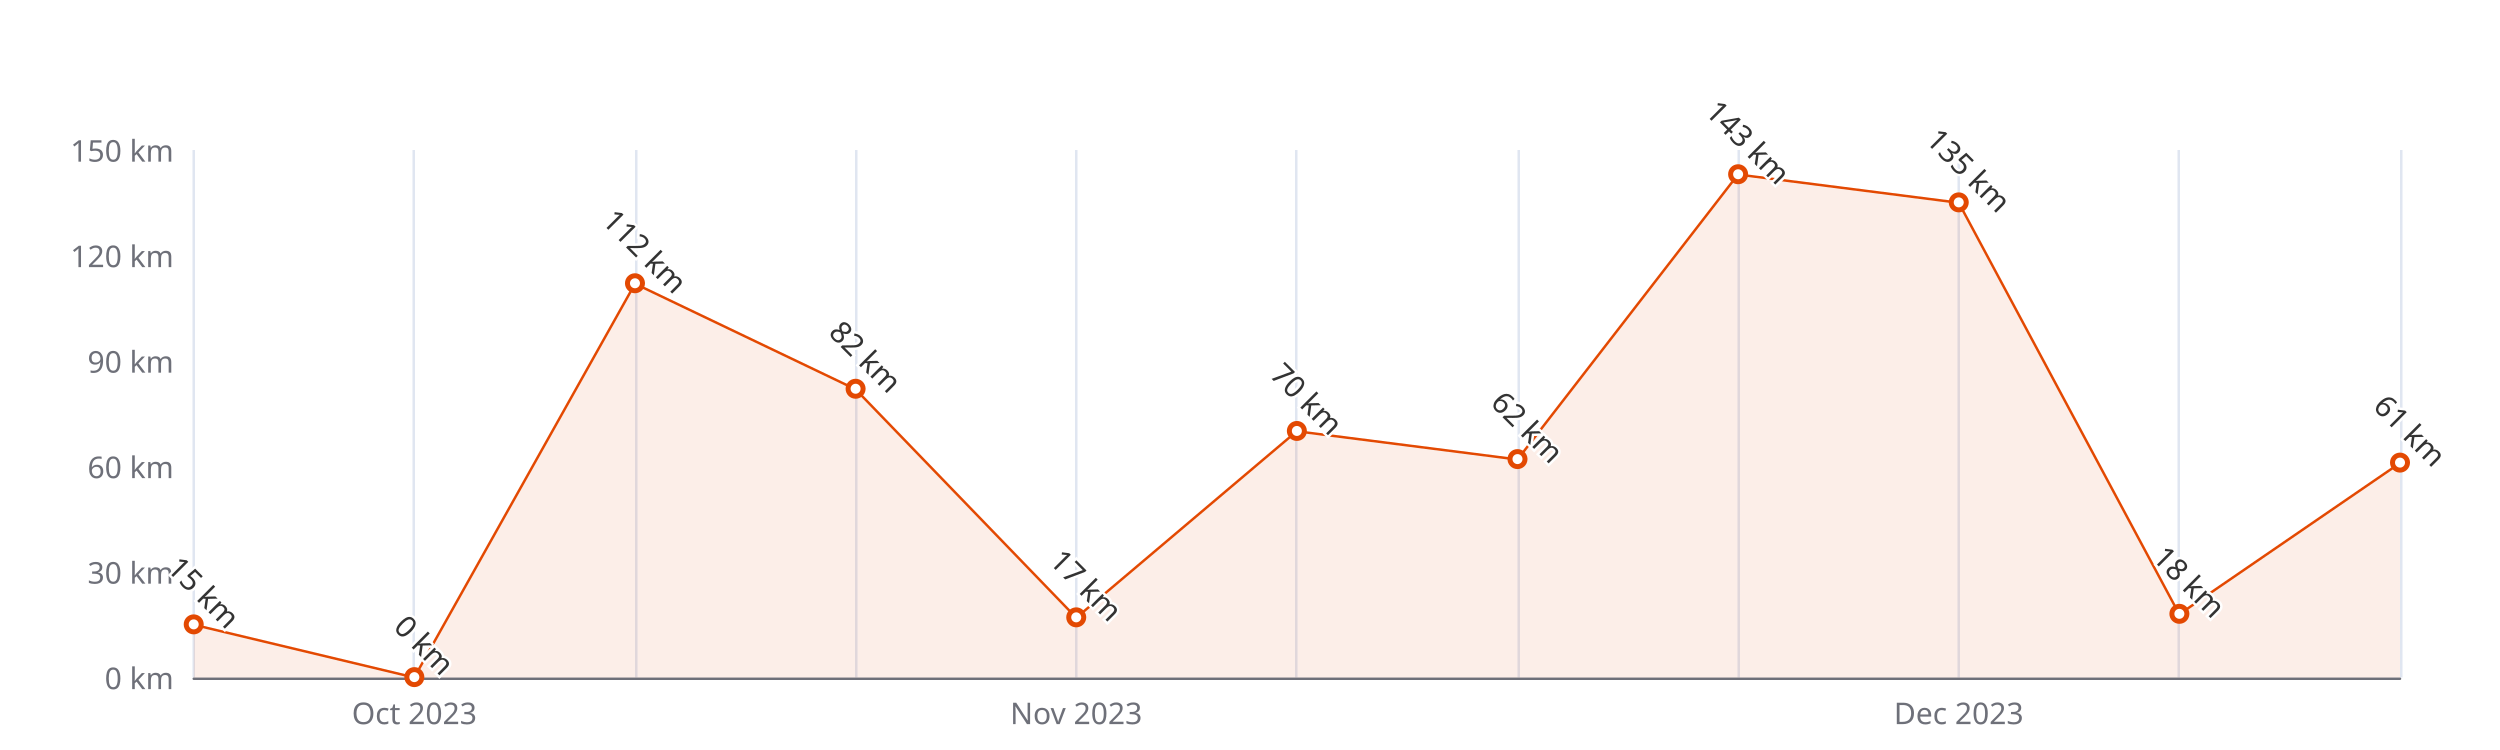
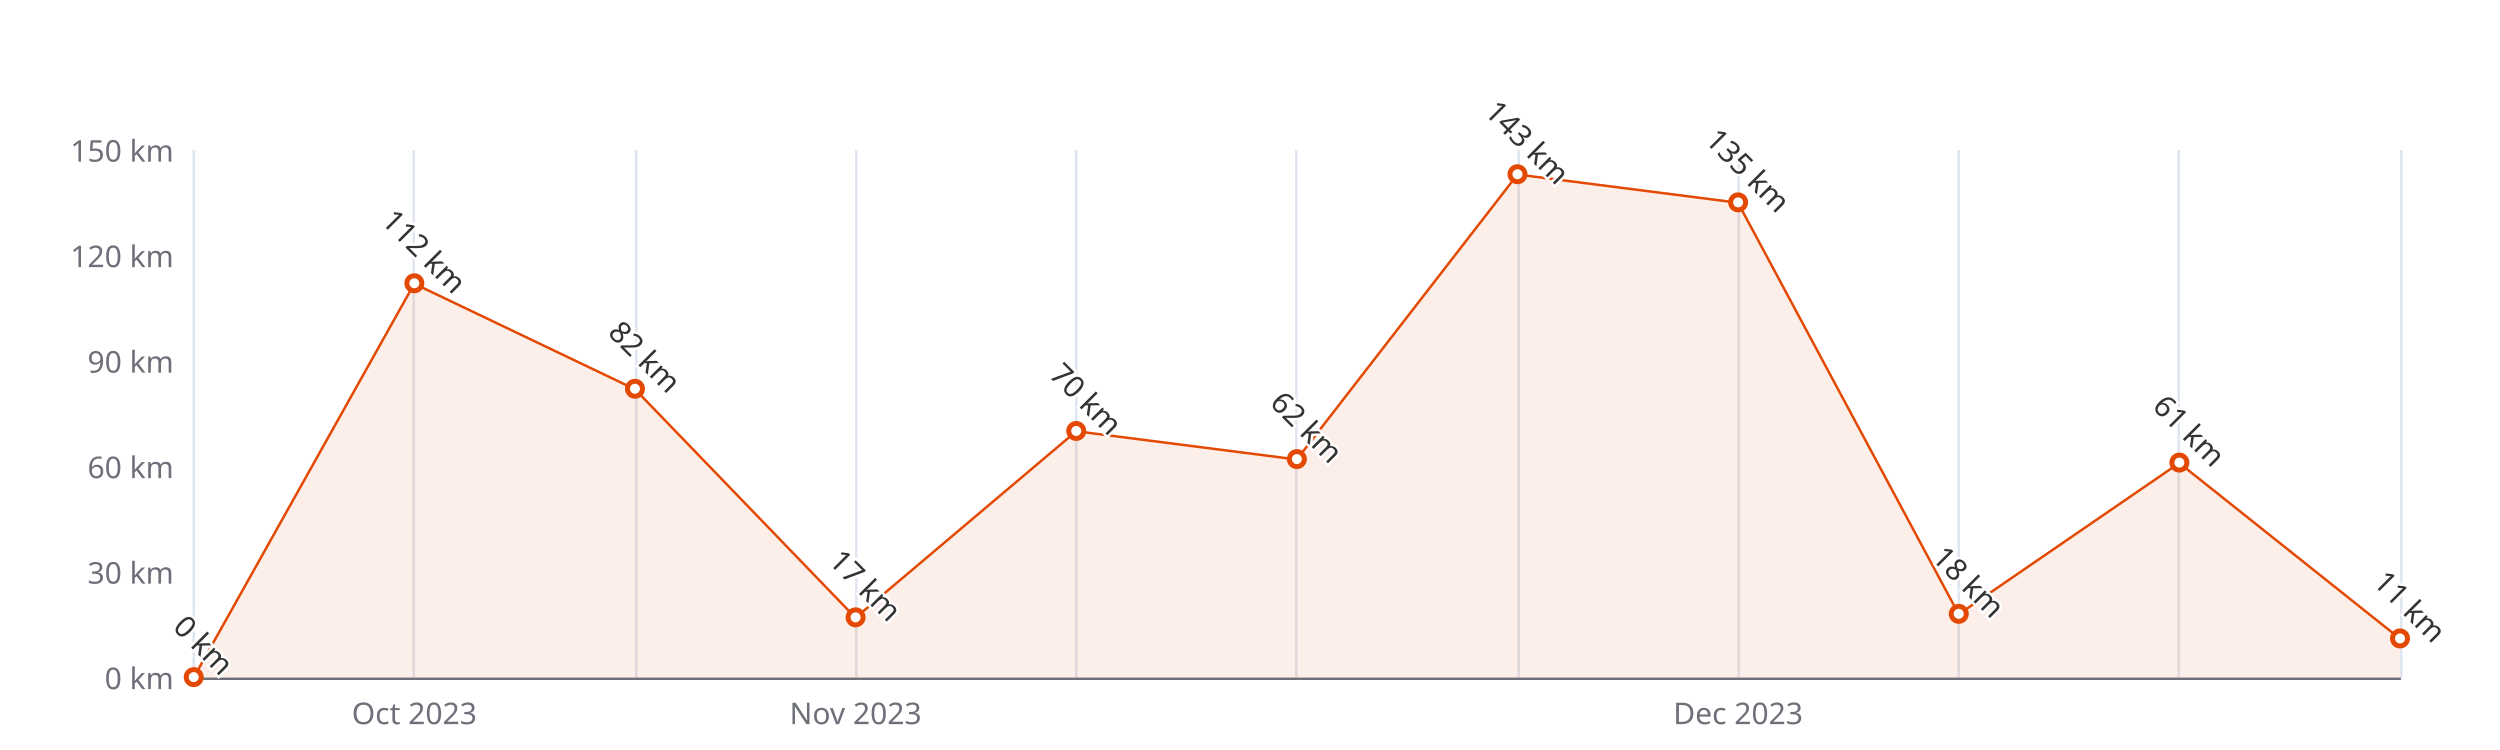
<svg xmlns="http://www.w3.org/2000/svg" width="1000" height="300" version="1.1" baseProfile="full" viewBox="0 0 1000 300">
  <rect width="1000" height="300" x="0" y="0" id="0" fill="#ffffff" />
  <path d="M77.5 60L77.5 271" fill="none" stroke="#E0E6F1" />
  <path d="M165.5 60L165.5 271" fill="none" stroke="#E0E6F1" />
  <path d="M254.5 60L254.5 271" fill="none" stroke="#E0E6F1" />
  <path d="M342.5 60L342.5 271" fill="none" stroke="#E0E6F1" />
  <path d="M430.5 60L430.5 271" fill="none" stroke="#E0E6F1" />
  <path d="M518.5 60L518.5 271" fill="none" stroke="#E0E6F1" />
  <path d="M607.5 60L607.5 271" fill="none" stroke="#E0E6F1" />
  <path d="M695.5 60L695.5 271" fill="none" stroke="#E0E6F1" />
  <path d="M783.5 60L783.5 271" fill="none" stroke="#E0E6F1" />
  <path d="M871.5 60L871.5 271" fill="none" stroke="#E0E6F1" />
  <path d="M960.5 60L960.5 271" fill="none" stroke="#E0E6F1" />
  <path d="M77.5 271.5L960 271.5" fill="none" stroke="#6E7079" stroke-linecap="round" />
  <text dominant-baseline="central" text-anchor="end" style="font-size:12px;font-family:sans-serif;" xml:space="preserve" transform="translate(69.48 271)" fill="#6E7079">0 km</text>
  <text dominant-baseline="central" text-anchor="end" style="font-size:12px;font-family:sans-serif;" xml:space="preserve" transform="translate(69.48 228.8)" fill="#6E7079">30 km</text>
  <text dominant-baseline="central" text-anchor="end" style="font-size:12px;font-family:sans-serif;" xml:space="preserve" transform="translate(69.48 186.6)" fill="#6E7079">60 km</text>
  <text dominant-baseline="central" text-anchor="end" style="font-size:12px;font-family:sans-serif;" xml:space="preserve" transform="translate(69.48 144.4)" fill="#6E7079">90 km</text>
  <text dominant-baseline="central" text-anchor="end" style="font-size:12px;font-family:sans-serif;" xml:space="preserve" transform="translate(69.48 102.2)" fill="#6E7079">120 km</text>
  <text dominant-baseline="central" text-anchor="end" style="font-size:12px;font-family:sans-serif;" xml:space="preserve" transform="translate(69.48 60)" fill="#6E7079">150 km</text>
  <text dominant-baseline="central" text-anchor="middle" style="font-size:12px;font-family:sans-serif;" xml:space="preserve" y="6" transform="translate(165.732 279)" fill="#6E7079">Oct 2023</text>
-   <text dominant-baseline="central" text-anchor="middle" style="font-size:12px;font-family:sans-serif;" xml:space="preserve" y="6" transform="translate(430.488 279)" fill="#6E7079">Nov 2023</text>
-   <text dominant-baseline="central" text-anchor="middle" style="font-size:12px;font-family:sans-serif;" xml:space="preserve" y="6" transform="translate(783.496 279)" fill="#6E7079">Dec 2023</text>
+   <text dominant-baseline="central" text-anchor="middle" style="font-size:12px;font-family:sans-serif;" xml:space="preserve" y="6" transform="translate(342.236 279)" fill="#6E7079">Nov 2023</text>
+   <text dominant-baseline="central" text-anchor="middle" style="font-size:12px;font-family:sans-serif;" xml:space="preserve" y="6" transform="translate(695.244 279)" fill="#6E7079">Dec 2023</text>
  <g clip-path="url(#zr4-c0)">
-     <path d="M77.5 249.9L165.7 271L254 113.5L342.2 155.7L430.5 247.1L518.7 172.5L607 183.8L695.2 69.8L783.5 81.1L871.7 245.7L960 185.2L960 271L871.7 271L783.5 271L695.2 271L607 271L518.7 271L430.5 271L342.2 271L254 271L165.7 271L77.5 271Z" fill="rgb(227,73,2)" fill-opacity="0.09" />
-     <path d="M77.5 249.9L165.7 271L254 113.5L342.2 155.7L430.5 247.1L518.7 172.5L607 183.8L695.2 69.8L783.5 81.1L871.7 245.7L960 185.2" fill="none" stroke="#E34902" stroke-linejoin="bevel" />
+     <path d="M77.5 271L165.7 113.5L254 155.7L342.2 247.1L430.5 172.5L518.7 183.8L607 69.8L695.2 81.1L783.5 245.7L871.7 185.2L960 255.5L960 271L871.7 271L783.5 271L695.2 271L607 271L518.7 271L430.5 271L342.2 271L254 271L165.7 271L77.5 271Z" fill="rgb(227,73,2)" fill-opacity="0.09" />
+     <path d="M77.5 271L165.7 113.5L254 155.7L342.2 247.1L430.5 172.5L518.7 183.8L607 69.8L695.2 81.1L783.5 245.7L871.7 185.2L960 255.5" fill="none" stroke="#E34902" stroke-linejoin="bevel" />
  </g>
-   <path d="M1 0A1 1 0 1 1 1 -0.1A1 1 0 0 1 1 0" transform="matrix(3,0,0,3,77.48,249.9)" fill="#fff" stroke="#E34902" stroke-width="0.667" />
-   <path d="M1 0A1 1 0 1 1 1 -0.1A1 1 0 0 1 1 0" transform="matrix(3,0,0,3,165.732,271)" fill="#fff" stroke="#E34902" stroke-width="0.667" />
-   <path d="M1 0A1 1 0 1 1 1 -0.1A1 1 0 0 1 1 0" transform="matrix(3,0,0,3,253.984,113.4533)" fill="#fff" stroke="#E34902" stroke-width="0.667" />
-   <path d="M1 0A1 1 0 1 1 1 -0.1A1 1 0 0 1 1 0" transform="matrix(3,0,0,3,342.236,155.6533)" fill="#fff" stroke="#E34902" stroke-width="0.667" />
-   <path d="M1 0A1 1 0 1 1 1 -0.1A1 1 0 0 1 1 0" transform="matrix(3,0,0,3,430.488,247.0867)" fill="#fff" stroke="#E34902" stroke-width="0.667" />
-   <path d="M1 0A1 1 0 1 1 1 -0.1A1 1 0 0 1 1 0" transform="matrix(3,0,0,3,518.74,172.5333)" fill="#fff" stroke="#E34902" stroke-width="0.667" />
-   <path d="M1 0A1 1 0 1 1 1 -0.1A1 1 0 0 1 1 0" transform="matrix(3,0,0,3,606.992,183.7867)" fill="#fff" stroke="#E34902" stroke-width="0.667" />
-   <path d="M1 0A1 1 0 1 1 1 -0.1A1 1 0 0 1 1 0" transform="matrix(3,0,0,3,695.244,69.8467)" fill="#fff" stroke="#E34902" stroke-width="0.667" />
-   <path d="M1 0A1 1 0 1 1 1 -0.1A1 1 0 0 1 1 0" transform="matrix(3,0,0,3,783.496,81.1)" fill="#fff" stroke="#E34902" stroke-width="0.667" />
-   <path d="M1 0A1 1 0 1 1 1 -0.1A1 1 0 0 1 1 0" transform="matrix(3,0,0,3,871.748,245.68)" fill="#fff" stroke="#E34902" stroke-width="0.667" />
-   <path d="M1 0A1 1 0 1 1 1 -0.1A1 1 0 0 1 1 0" transform="matrix(3,0,0,3,960,185.1933)" fill="#fff" stroke="#E34902" stroke-width="0.667" />
-   <text dominant-baseline="central" text-anchor="middle" style="font-size:12px;font-family:sans-serif;" xml:space="preserve" y="-6" transform="matrix(0.707,0.707,-0.707,0.707,77.48,240.9)" fill="#333" stroke="rgb(255,255,255)" stroke-width="2" paint-order="stroke" stroke-miterlimit="2">15 km</text>
-   <text dominant-baseline="central" text-anchor="middle" style="font-size:12px;font-family:sans-serif;" xml:space="preserve" y="-6" transform="matrix(0.707,0.707,-0.707,0.707,165.732,262)" fill="#333" stroke="rgb(255,255,255)" stroke-width="2" paint-order="stroke" stroke-miterlimit="2">0 km</text>
-   <text dominant-baseline="central" text-anchor="middle" style="font-size:12px;font-family:sans-serif;" xml:space="preserve" y="-6" transform="matrix(0.707,0.707,-0.707,0.707,253.984,104.4533)" fill="#333" stroke="rgb(255,255,255)" stroke-width="2" paint-order="stroke" stroke-miterlimit="2">112 km</text>
-   <text dominant-baseline="central" text-anchor="middle" style="font-size:12px;font-family:sans-serif;" xml:space="preserve" y="-6" transform="matrix(0.707,0.707,-0.707,0.707,342.236,146.6533)" fill="#333" stroke="rgb(255,255,255)" stroke-width="2" paint-order="stroke" stroke-miterlimit="2">82 km</text>
-   <text dominant-baseline="central" text-anchor="middle" style="font-size:12px;font-family:sans-serif;" xml:space="preserve" y="-6" transform="matrix(0.707,0.707,-0.707,0.707,430.488,238.0867)" fill="#333" stroke="rgb(255,255,255)" stroke-width="2" paint-order="stroke" stroke-miterlimit="2">17 km</text>
-   <text dominant-baseline="central" text-anchor="middle" style="font-size:12px;font-family:sans-serif;" xml:space="preserve" y="-6" transform="matrix(0.707,0.707,-0.707,0.707,518.74,163.5333)" fill="#333" stroke="rgb(255,255,255)" stroke-width="2" paint-order="stroke" stroke-miterlimit="2">70 km</text>
-   <text dominant-baseline="central" text-anchor="middle" style="font-size:12px;font-family:sans-serif;" xml:space="preserve" y="-6" transform="matrix(0.707,0.707,-0.707,0.707,606.992,174.7867)" fill="#333" stroke="rgb(255,255,255)" stroke-width="2" paint-order="stroke" stroke-miterlimit="2">62 km</text>
-   <text dominant-baseline="central" text-anchor="middle" style="font-size:12px;font-family:sans-serif;" xml:space="preserve" y="-6" transform="matrix(0.707,0.707,-0.707,0.707,695.244,60.8467)" fill="#333" stroke="rgb(255,255,255)" stroke-width="2" paint-order="stroke" stroke-miterlimit="2">143 km</text>
-   <text dominant-baseline="central" text-anchor="middle" style="font-size:12px;font-family:sans-serif;" xml:space="preserve" y="-6" transform="matrix(0.707,0.707,-0.707,0.707,783.496,72.1)" fill="#333" stroke="rgb(255,255,255)" stroke-width="2" paint-order="stroke" stroke-miterlimit="2">135 km</text>
-   <text dominant-baseline="central" text-anchor="middle" style="font-size:12px;font-family:sans-serif;" xml:space="preserve" y="-6" transform="matrix(0.707,0.707,-0.707,0.707,871.748,236.68)" fill="#333" stroke="rgb(255,255,255)" stroke-width="2" paint-order="stroke" stroke-miterlimit="2">18 km</text>
-   <text dominant-baseline="central" text-anchor="middle" style="font-size:12px;font-family:sans-serif;" xml:space="preserve" y="-6" transform="matrix(0.707,0.707,-0.707,0.707,960,176.1933)" fill="#333" stroke="rgb(255,255,255)" stroke-width="2" paint-order="stroke" stroke-miterlimit="2">61 km</text>
+   <path d="M1 0A1 1 0 1 1 1 -0.1A1 1 0 0 1 1 0" transform="matrix(3,0,0,3,77.48,271)" fill="#fff" stroke="#E34902" stroke-width="0.667" />
+   <path d="M1 0A1 1 0 1 1 1 -0.1A1 1 0 0 1 1 0" transform="matrix(3,0,0,3,165.732,113.4533)" fill="#fff" stroke="#E34902" stroke-width="0.667" />
+   <path d="M1 0A1 1 0 1 1 1 -0.1A1 1 0 0 1 1 0" transform="matrix(3,0,0,3,253.984,155.6533)" fill="#fff" stroke="#E34902" stroke-width="0.667" />
+   <path d="M1 0A1 1 0 1 1 1 -0.1A1 1 0 0 1 1 0" transform="matrix(3,0,0,3,342.236,247.0867)" fill="#fff" stroke="#E34902" stroke-width="0.667" />
+   <path d="M1 0A1 1 0 1 1 1 -0.1A1 1 0 0 1 1 0" transform="matrix(3,0,0,3,430.488,172.5333)" fill="#fff" stroke="#E34902" stroke-width="0.667" />
+   <path d="M1 0A1 1 0 1 1 1 -0.1A1 1 0 0 1 1 0" transform="matrix(3,0,0,3,518.74,183.7867)" fill="#fff" stroke="#E34902" stroke-width="0.667" />
+   <path d="M1 0A1 1 0 1 1 1 -0.1A1 1 0 0 1 1 0" transform="matrix(3,0,0,3,606.992,69.8467)" fill="#fff" stroke="#E34902" stroke-width="0.667" />
+   <path d="M1 0A1 1 0 1 1 1 -0.1A1 1 0 0 1 1 0" transform="matrix(3,0,0,3,695.244,81.1)" fill="#fff" stroke="#E34902" stroke-width="0.667" />
+   <path d="M1 0A1 1 0 1 1 1 -0.1A1 1 0 0 1 1 0" transform="matrix(3,0,0,3,783.496,245.68)" fill="#fff" stroke="#E34902" stroke-width="0.667" />
+   <path d="M1 0A1 1 0 1 1 1 -0.1A1 1 0 0 1 1 0" transform="matrix(3,0,0,3,871.748,185.1933)" fill="#fff" stroke="#E34902" stroke-width="0.667" />
+   <path d="M1 0A1 1 0 1 1 1 -0.1A1 1 0 0 1 1 0" transform="matrix(3,0,0,3,960,255.5267)" fill="#fff" stroke="#E34902" stroke-width="0.667" />
+   <text dominant-baseline="central" text-anchor="middle" style="font-size:12px;font-family:sans-serif;" xml:space="preserve" y="-6" transform="matrix(0.707,0.707,-0.707,0.707,77.48,262)" fill="#333" stroke="rgb(255,255,255)" stroke-width="2" paint-order="stroke" stroke-miterlimit="2">0 km</text>
+   <text dominant-baseline="central" text-anchor="middle" style="font-size:12px;font-family:sans-serif;" xml:space="preserve" y="-6" transform="matrix(0.707,0.707,-0.707,0.707,165.732,104.4533)" fill="#333" stroke="rgb(255,255,255)" stroke-width="2" paint-order="stroke" stroke-miterlimit="2">112 km</text>
+   <text dominant-baseline="central" text-anchor="middle" style="font-size:12px;font-family:sans-serif;" xml:space="preserve" y="-6" transform="matrix(0.707,0.707,-0.707,0.707,253.984,146.6533)" fill="#333" stroke="rgb(255,255,255)" stroke-width="2" paint-order="stroke" stroke-miterlimit="2">82 km</text>
+   <text dominant-baseline="central" text-anchor="middle" style="font-size:12px;font-family:sans-serif;" xml:space="preserve" y="-6" transform="matrix(0.707,0.707,-0.707,0.707,342.236,238.0867)" fill="#333" stroke="rgb(255,255,255)" stroke-width="2" paint-order="stroke" stroke-miterlimit="2">17 km</text>
+   <text dominant-baseline="central" text-anchor="middle" style="font-size:12px;font-family:sans-serif;" xml:space="preserve" y="-6" transform="matrix(0.707,0.707,-0.707,0.707,430.488,163.5333)" fill="#333" stroke="rgb(255,255,255)" stroke-width="2" paint-order="stroke" stroke-miterlimit="2">70 km</text>
+   <text dominant-baseline="central" text-anchor="middle" style="font-size:12px;font-family:sans-serif;" xml:space="preserve" y="-6" transform="matrix(0.707,0.707,-0.707,0.707,518.74,174.7867)" fill="#333" stroke="rgb(255,255,255)" stroke-width="2" paint-order="stroke" stroke-miterlimit="2">62 km</text>
+   <text dominant-baseline="central" text-anchor="middle" style="font-size:12px;font-family:sans-serif;" xml:space="preserve" y="-6" transform="matrix(0.707,0.707,-0.707,0.707,606.992,60.8467)" fill="#333" stroke="rgb(255,255,255)" stroke-width="2" paint-order="stroke" stroke-miterlimit="2">143 km</text>
+   <text dominant-baseline="central" text-anchor="middle" style="font-size:12px;font-family:sans-serif;" xml:space="preserve" y="-6" transform="matrix(0.707,0.707,-0.707,0.707,695.244,72.1)" fill="#333" stroke="rgb(255,255,255)" stroke-width="2" paint-order="stroke" stroke-miterlimit="2">135 km</text>
+   <text dominant-baseline="central" text-anchor="middle" style="font-size:12px;font-family:sans-serif;" xml:space="preserve" y="-6" transform="matrix(0.707,0.707,-0.707,0.707,783.496,236.68)" fill="#333" stroke="rgb(255,255,255)" stroke-width="2" paint-order="stroke" stroke-miterlimit="2">18 km</text>
+   <text dominant-baseline="central" text-anchor="middle" style="font-size:12px;font-family:sans-serif;" xml:space="preserve" y="-6" transform="matrix(0.707,0.707,-0.707,0.707,871.748,176.1933)" fill="#333" stroke="rgb(255,255,255)" stroke-width="2" paint-order="stroke" stroke-miterlimit="2">61 km</text>
+   <text dominant-baseline="central" text-anchor="middle" style="font-size:12px;font-family:sans-serif;" xml:space="preserve" y="-6" transform="matrix(0.707,0.707,-0.707,0.707,960,246.5267)" fill="#333" stroke="rgb(255,255,255)" stroke-width="2" paint-order="stroke" stroke-miterlimit="2">11 km</text>
  <defs>
    <clipPath id="zr4-c0">
      <path d="M76 59.5l884 0l0 212l-884 0Z" fill="#000" />
    </clipPath>
  </defs>
</svg>
